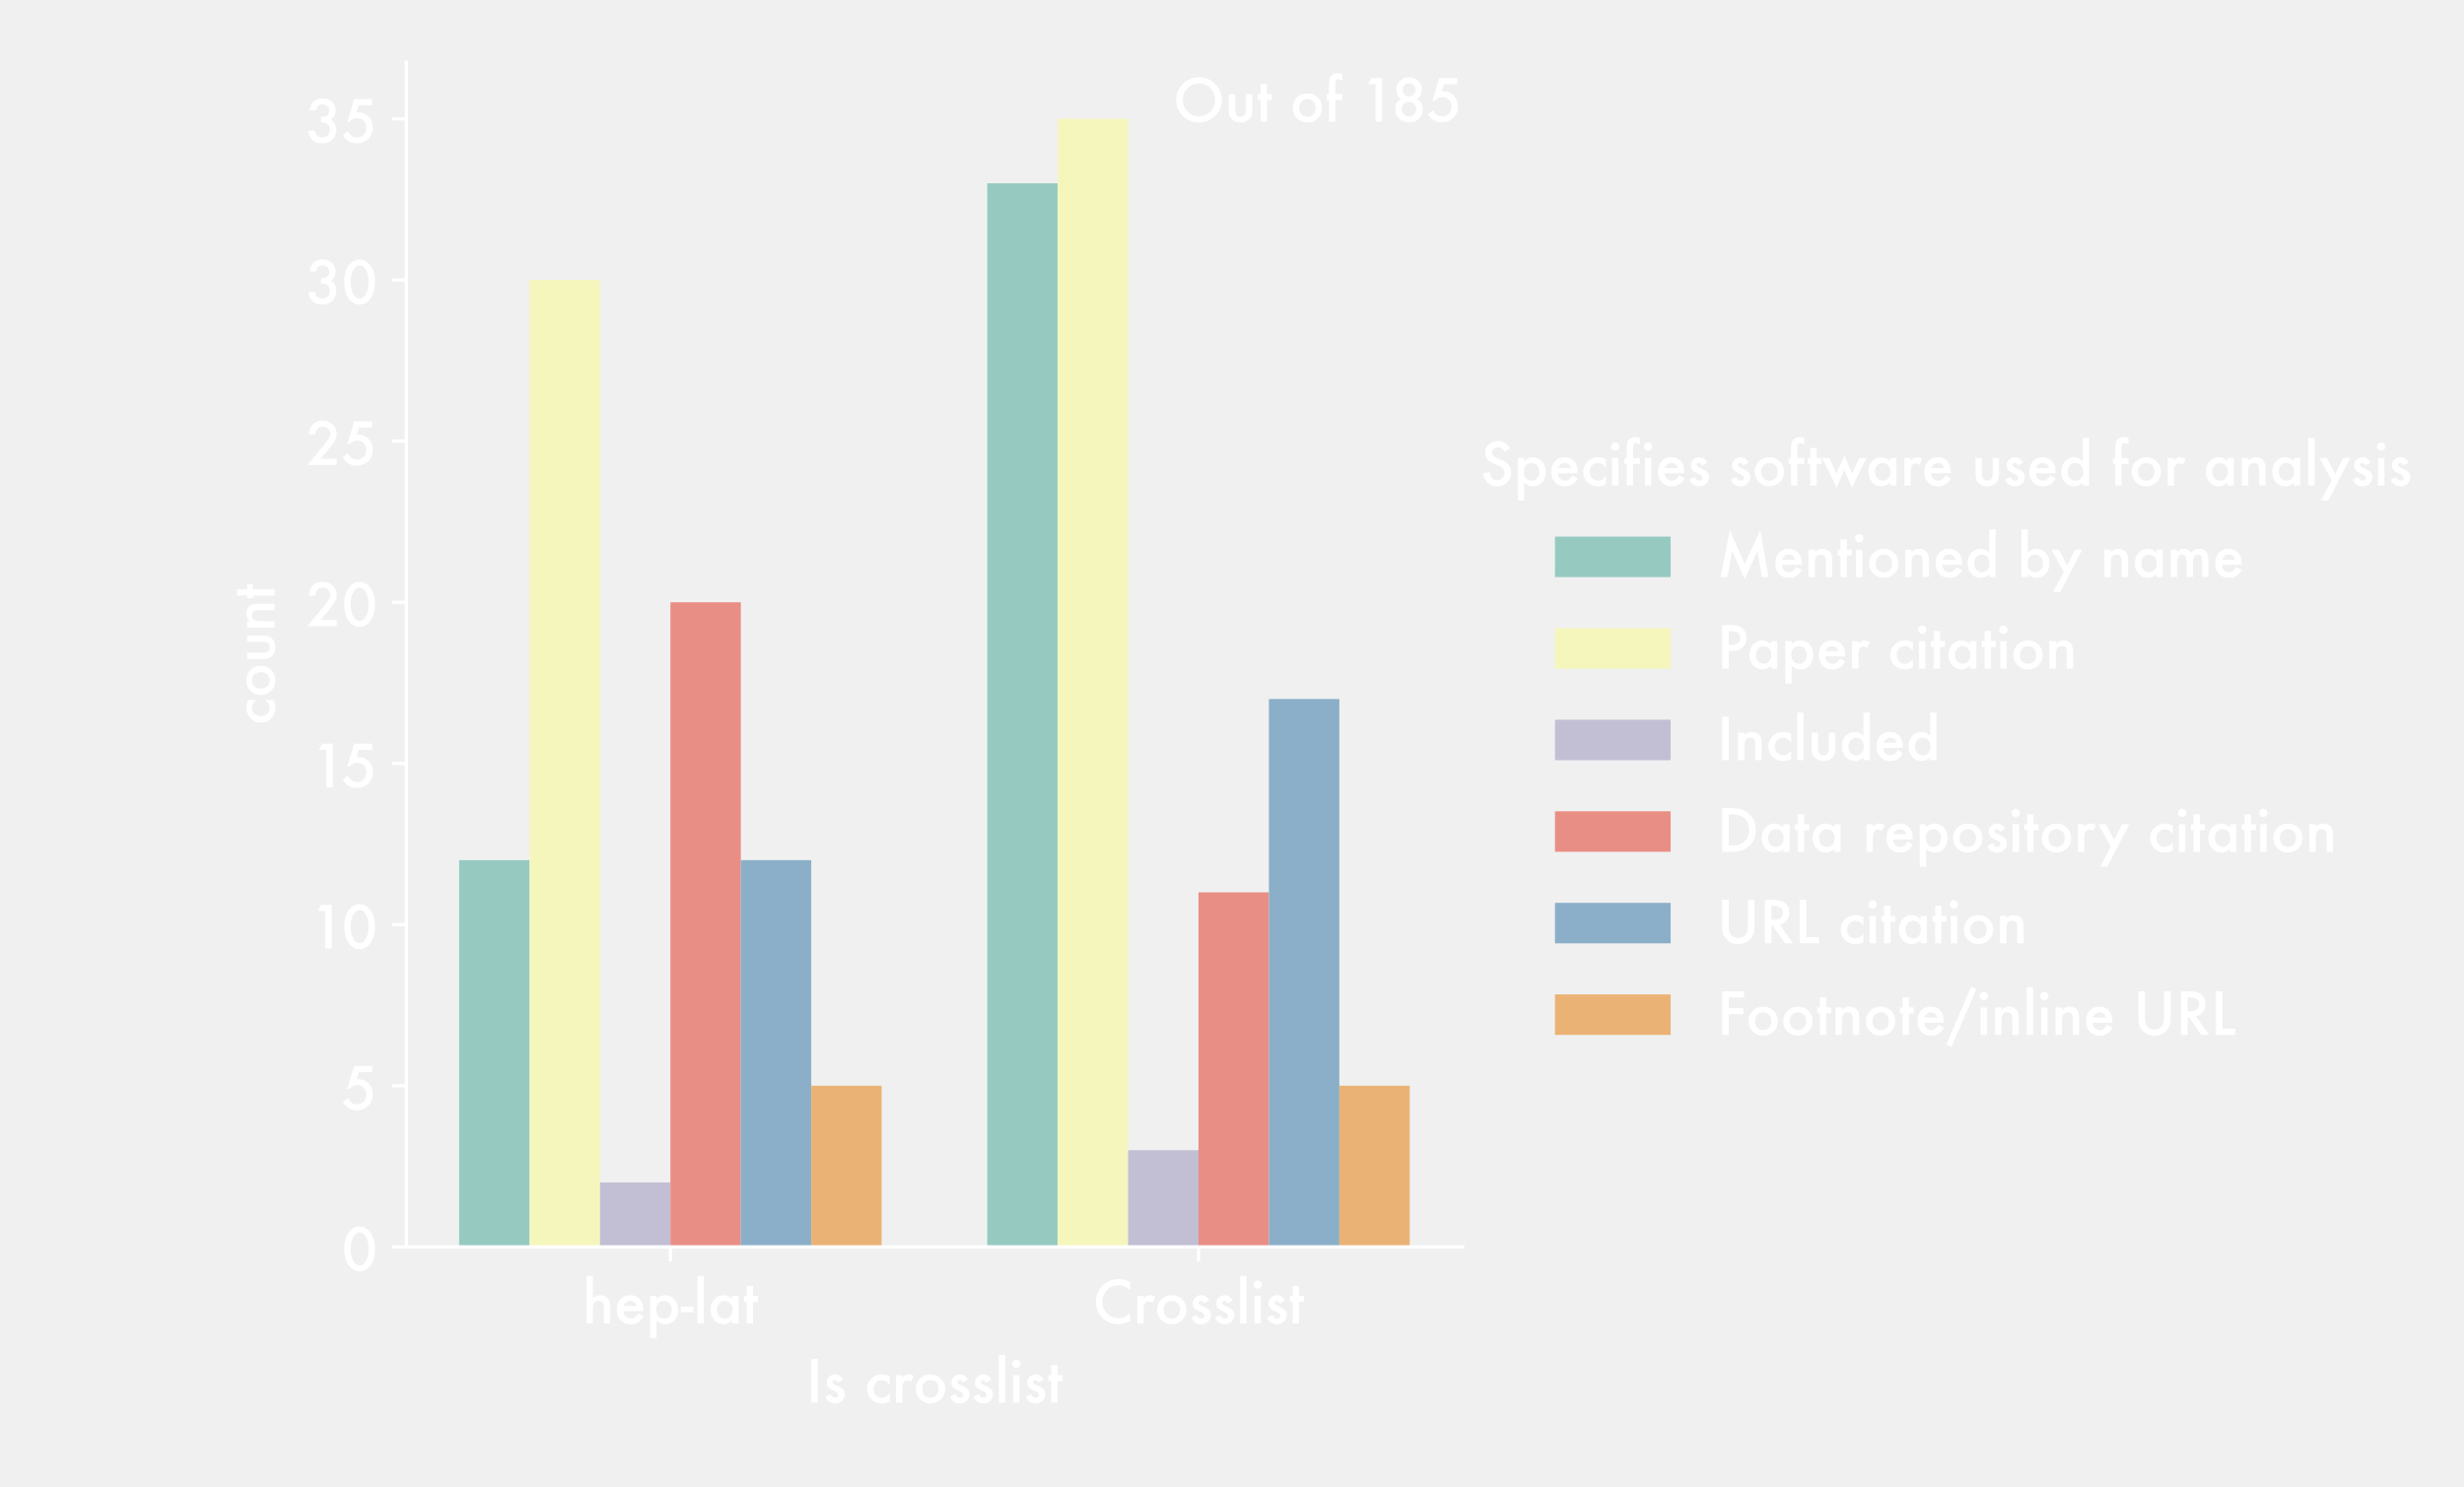
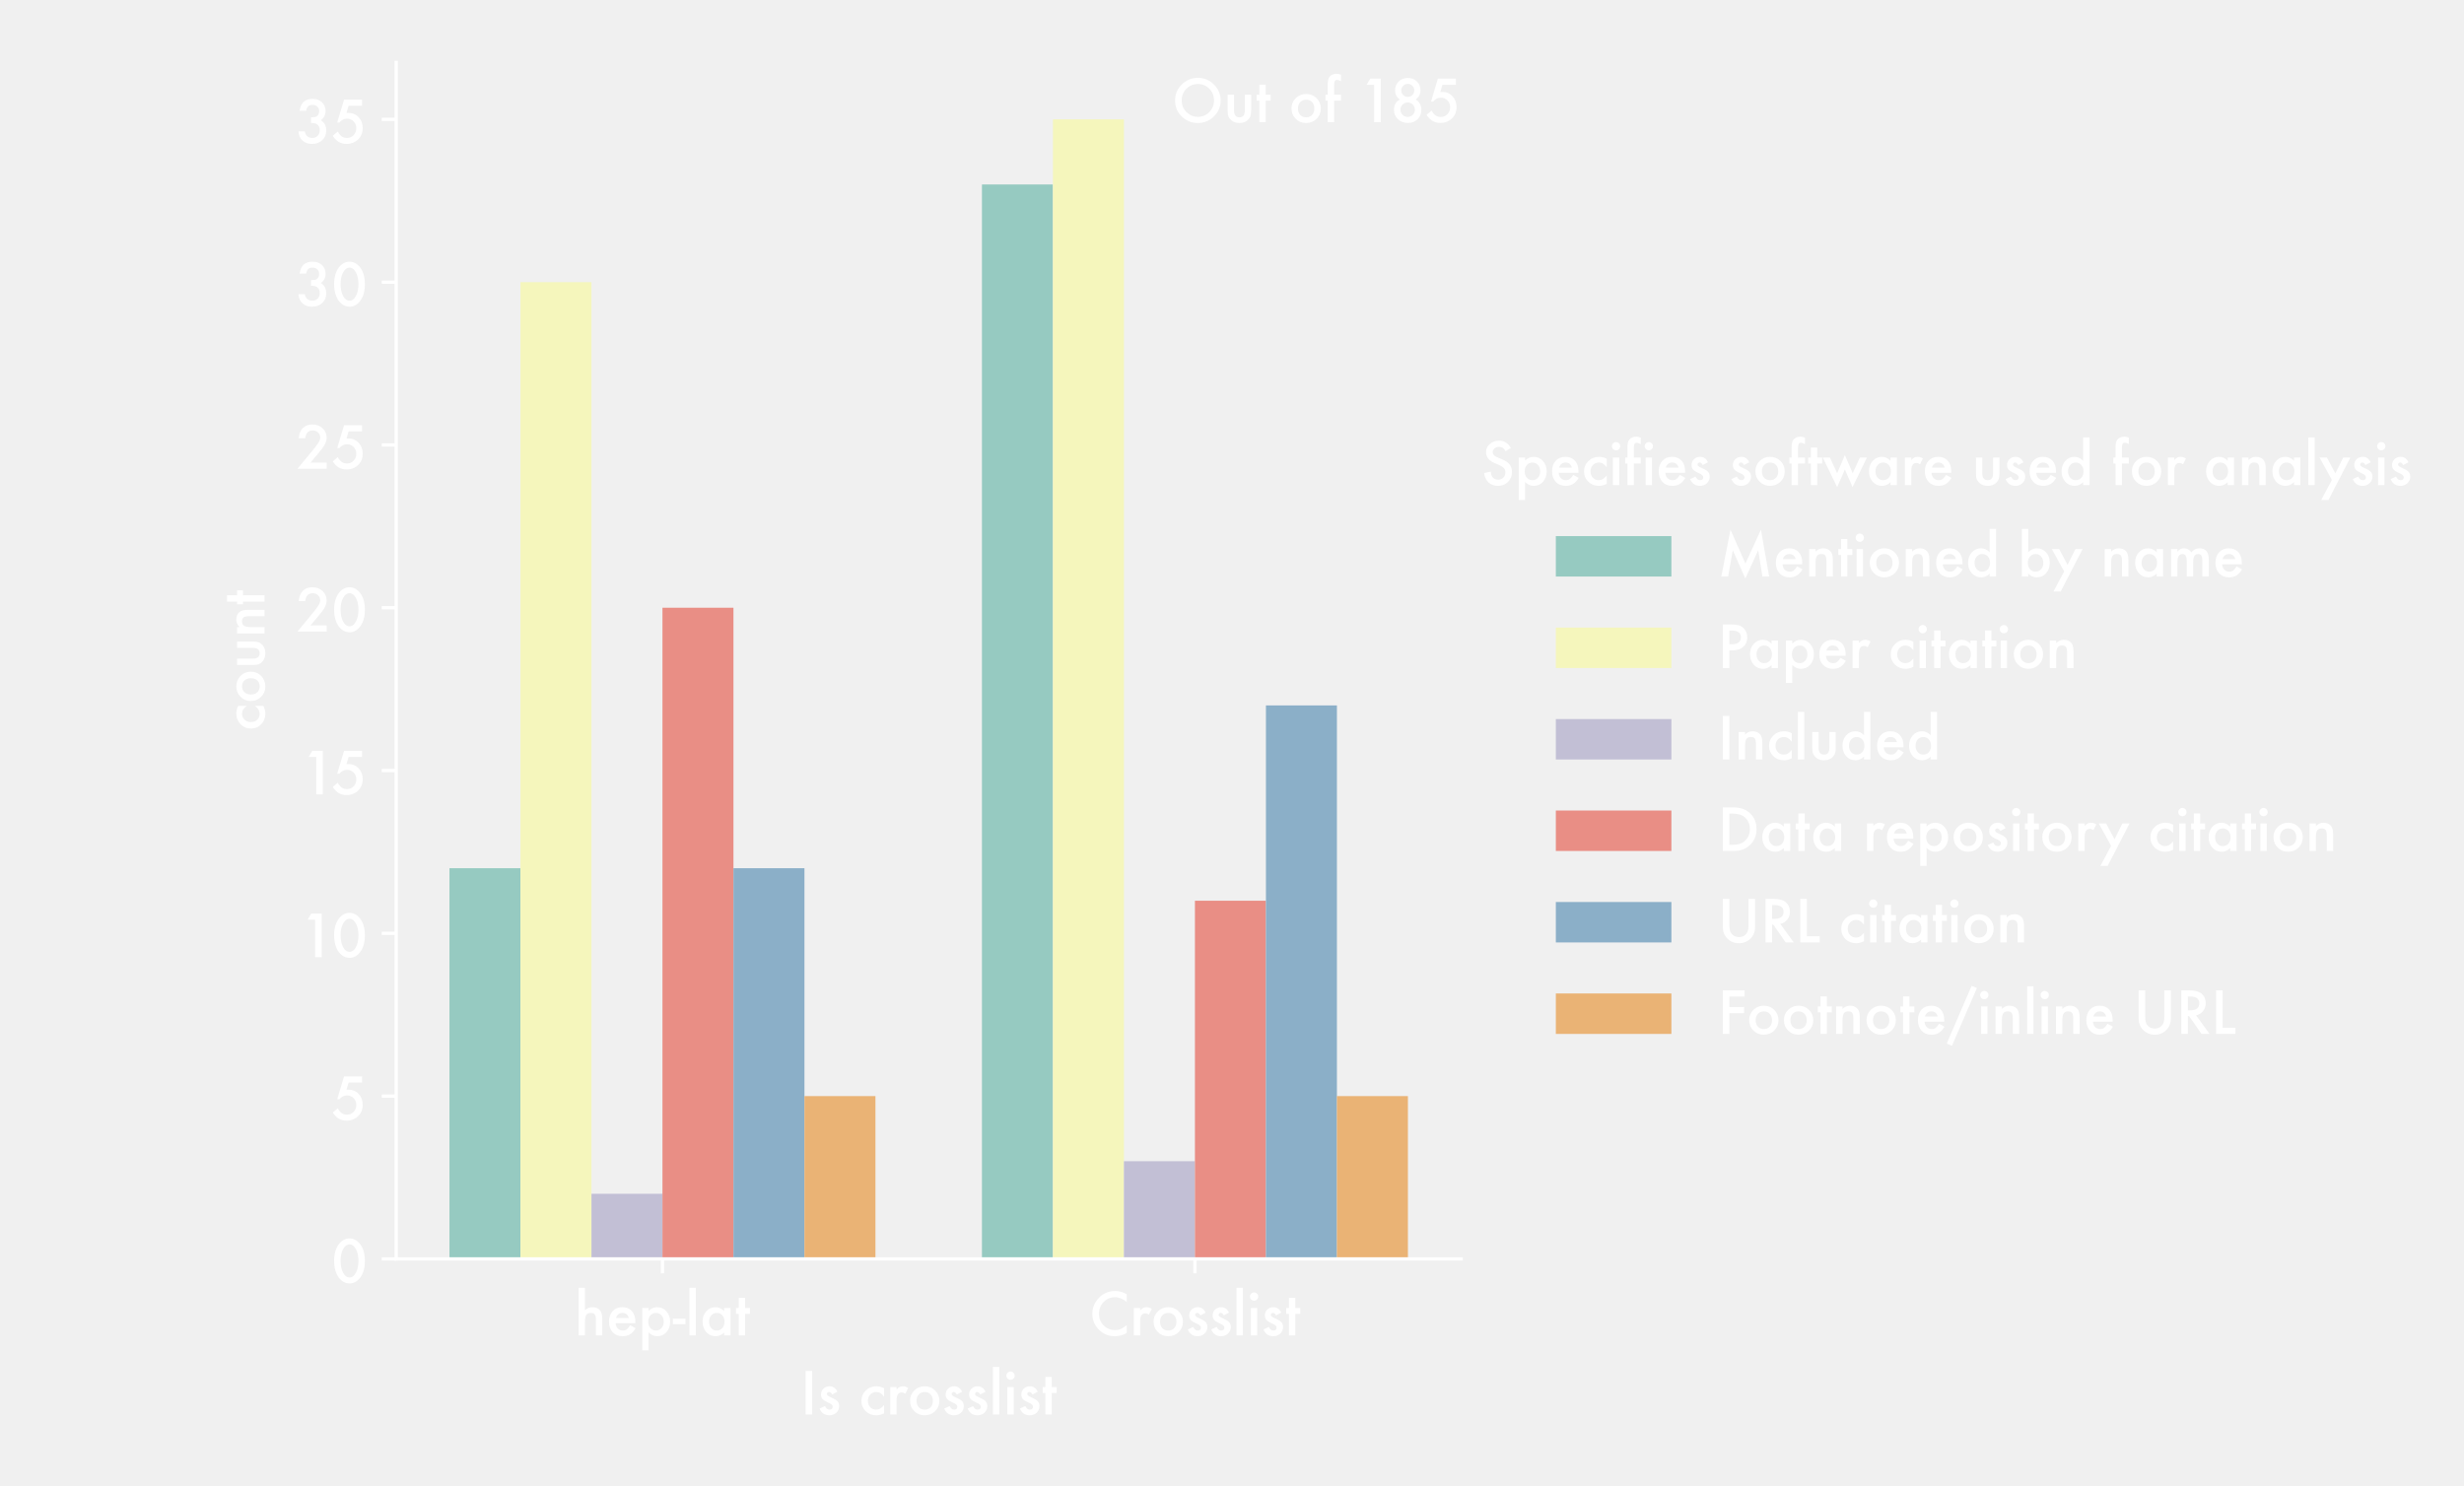
- <svg xmlns="http://www.w3.org/2000/svg" xmlns:xlink="http://www.w3.org/1999/xlink" width="596.45pt" height="360pt" viewBox="0 0 596.45 360" version="1.1">
+ <svg xmlns="http://www.w3.org/2000/svg" xmlns:xlink="http://www.w3.org/1999/xlink" width="597.01pt" height="360pt" viewBox="0 0 597.01 360" version="1.1">
  <defs>
    <style type="text/css">*{stroke-linejoin: round; stroke-linecap: butt}</style>
  </defs>
  <g id="figure_1">
    <g id="patch_1">
-       <path d="M 0 360  L 596.45 360  L 596.45 0  L 0 0  L 0 360  z " style="fill: none" />
+       <path d="M 0 360  L 597.01 360  L 597.01 0  L 0 0  L 0 360  z " style="fill: none" />
    </g>
    <g id="axes_1">
      <g id="patch_2">
-         <path d="M 98.365 301.88  L 354.036 301.88  L 354.036 15.12  L 98.365 15.12  L 98.365 301.88  z " style="fill: none" />
+         <path d="M 96.003 305.08  L 354.03 305.08  L 354.03 15.12  L 96.003 15.12  L 96.003 305.08  z " style="fill: none" />
      </g>
      <g id="patch_3">
-         <path d="M 111.148 301.88  L 128.193 301.88  L 128.193 208.244  L 111.148 208.244  z " clip-path="url(#p629779c0f2)" style="fill: #96cac1" />
+         <path d="M 108.904 305.08  L 126.106 305.08  L 126.106 210.399  L 108.904 210.399  z " clip-path="url(#pb3d5bdd8ba)" style="fill: #96cac1" />
      </g>
      <g id="patch_4">
-         <path d="M 238.984 301.88  L 256.028 301.88  L 256.028 44.381  L 238.984 44.381  z " clip-path="url(#p629779c0f2)" style="fill: #96cac1" />
+         <path d="M 237.918 305.08  L 255.119 305.08  L 255.119 44.708  L 237.918 44.708  z " clip-path="url(#pb3d5bdd8ba)" style="fill: #96cac1" />
      </g>
      <g id="patch_5">
-         <path d="M 128.193 301.88  L 145.238 301.88  L 145.238 67.79  L 128.193 67.79  z " clip-path="url(#p629779c0f2)" style="fill: #f5f6bc" />
+         <path d="M 126.106 305.08  L 143.308 305.08  L 143.308 68.378  L 126.106 68.378  z " clip-path="url(#pb3d5bdd8ba)" style="fill: #f5f6bc" />
      </g>
      <g id="patch_6">
-         <path d="M 256.028 301.88  L 273.073 301.88  L 273.073 28.775  L 256.028 28.775  z " clip-path="url(#p629779c0f2)" style="fill: #f5f6bc" />
+         <path d="M 255.119 305.08  L 272.321 305.08  L 272.321 28.928  L 255.119 28.928  z " clip-path="url(#pb3d5bdd8ba)" style="fill: #f5f6bc" />
      </g>
      <g id="patch_7">
-         <path d="M 145.238 301.88  L 162.282 301.88  L 162.282 286.274  L 145.238 286.274  z " clip-path="url(#p629779c0f2)" style="fill: #c2bfd5" />
+         <path d="M 143.308 305.08  L 160.509 305.08  L 160.509 289.3  L 143.308 289.3  z " clip-path="url(#pb3d5bdd8ba)" style="fill: #c2bfd5" />
      </g>
      <g id="patch_8">
-         <path d="M 273.073 301.88  L 290.118 301.88  L 290.118 278.471  L 273.073 278.471  z " clip-path="url(#p629779c0f2)" style="fill: #c2bfd5" />
+         <path d="M 272.321 305.08  L 289.523 305.08  L 289.523 281.41  L 272.321 281.41  z " clip-path="url(#pb3d5bdd8ba)" style="fill: #c2bfd5" />
      </g>
      <g id="patch_9">
-         <path d="M 162.282 301.88  L 179.327 301.88  L 179.327 145.82  L 162.282 145.82  z " clip-path="url(#p629779c0f2)" style="fill: #e98e85" />
+         <path d="M 160.509 305.08  L 177.711 305.08  L 177.711 147.279  L 160.509 147.279  z " clip-path="url(#pb3d5bdd8ba)" style="fill: #e98e85" />
      </g>
      <g id="patch_10">
-         <path d="M 290.118 301.88  L 307.162 301.88  L 307.162 216.047  L 290.118 216.047  z " clip-path="url(#p629779c0f2)" style="fill: #e98e85" />
+         <path d="M 289.523 305.08  L 306.725 305.08  L 306.725 218.289  L 289.523 218.289  z " clip-path="url(#pb3d5bdd8ba)" style="fill: #e98e85" />
      </g>
      <g id="patch_11">
-         <path d="M 179.327 301.88  L 196.372 301.88  L 196.372 208.244  L 179.327 208.244  z " clip-path="url(#p629779c0f2)" style="fill: #8bafc8" />
+         <path d="M 177.711 305.08  L 194.913 305.08  L 194.913 210.399  L 177.711 210.399  z " clip-path="url(#pb3d5bdd8ba)" style="fill: #8bafc8" />
      </g>
      <g id="patch_12">
-         <path d="M 307.162 301.88  L 324.207 301.88  L 324.207 169.229  L 307.162 169.229  z " clip-path="url(#p629779c0f2)" style="fill: #8bafc8" />
+         <path d="M 306.725 305.08  L 323.927 305.08  L 323.927 170.949  L 306.725 170.949  z " clip-path="url(#pb3d5bdd8ba)" style="fill: #8bafc8" />
      </g>
      <g id="patch_13">
-         <path d="M 196.372 301.88  L 213.416 301.88  L 213.416 262.865  L 196.372 262.865  z " clip-path="url(#p629779c0f2)" style="fill: #eab375" />
+         <path d="M 194.913 305.08  L 212.115 305.08  L 212.115 265.63  L 194.913 265.63  z " clip-path="url(#pb3d5bdd8ba)" style="fill: #eab375" />
      </g>
      <g id="patch_14">
-         <path d="M 324.207 301.88  L 341.252 301.88  L 341.252 262.865  L 324.207 262.865  z " clip-path="url(#p629779c0f2)" style="fill: #eab375" />
+         <path d="M 323.927 305.08  L 341.129 305.08  L 341.129 265.63  L 323.927 265.63  z " clip-path="url(#pb3d5bdd8ba)" style="fill: #eab375" />
      </g>
      <g id="matplotlib.axis_1">
        <g id="xtick_1">
          <g id="line2d_1">
            <defs>
-               <path id="mc32974310b" d="M 0 0  L 0 3.5  " style="stroke: #ffffff; stroke-width: 0.8" />
+               <path id="m081bbfbcac" d="M 0 0  L 0 3.5  " style="stroke: #ffffff; stroke-width: 0.8" />
            </defs>
            <g>
-               <use xlink:href="#mc32974310b" x="162.282" y="301.88" style="fill: #ffffff; stroke: #ffffff; stroke-width: 0.8" />
+               <use xlink:href="#m081bbfbcac" x="160.509" y="305.08" style="fill: #ffffff; stroke: #ffffff; stroke-width: 0.8" />
            </g>
          </g>
          <g id="text_1">
-             <g style="fill: #ffffff" transform="translate(140.9935 320.4256)scale(0.14 -0.14)">
+             <g style="fill: #ffffff" transform="translate(139.2206 323.6256)scale(0.14 -0.14)">
              <defs>
                <path id="Futura-Medium-68" d="M 444 5278  L 1147 5278  L 1147 2791  Q 1522 3128 1975 3128  Q 2491 3128 2800 2794  Q 3063 2503 3063 1866  L 3063 0  L 2359 0  L 2359 1800  Q 2359 2166 2229 2330  Q 2100 2494 1813 2494  Q 1444 2494 1294 2266  Q 1147 2034 1147 1472  L 1147 0  L 444 0  L 444 5278  z " transform="scale(0.015625)" />
                <path id="Futura-Medium-65" d="M 3216 1356  L 1034 1356  Q 1063 981 1278 759  Q 1494 541 1831 541  Q 2094 541 2266 666  Q 2434 791 2650 1128  L 3244 797  Q 3106 563 2953 395  Q 2800 228 2625 120  Q 2450 13 2247 -37  Q 2044 -88 1806 -88  Q 1125 -88 713 350  Q 300 791 300 1519  Q 300 2241 700 2688  Q 1103 3128 1769 3128  Q 2441 3128 2831 2700  Q 3219 2275 3219 1522  L 3216 1356  z M 2494 1931  Q 2347 2494 1784 2494  Q 1656 2494 1543 2455  Q 1431 2416 1339 2342  Q 1247 2269 1181 2166  Q 1116 2063 1081 1931  L 2494 1931  z " transform="scale(0.015625)" />
                <path id="Futura-Medium-70" d="M 1147 -1656  L 444 -1656  L 444 3044  L 1147 3044  L 1147 2713  Q 1563 3128 2091 3128  Q 2719 3128 3125 2666  Q 3538 2206 3538 1506  Q 3538 822 3128 366  Q 2722 -88 2103 -88  Q 1569 -88 1147 341  L 1147 -1656  z M 2819 1503  Q 2819 1941 2581 2216  Q 2341 2494 1975 2494  Q 1588 2494 1347 2225  Q 1106 1956 1106 1519  Q 1106 1091 1347 813  Q 1584 541 1972 541  Q 2338 541 2575 816  Q 2819 1091 2819 1503  z " transform="scale(0.015625)" />
                <path id="Futura-Medium-2d" d="M 0 1853  L 1394 1853  L 1394 1241  L 0 1241  L 0 1853  z " transform="scale(0.015625)" />
                <path id="Futura-Medium-6c" d="M 1147 5278  L 1147 0  L 444 0  L 444 5278  L 1147 5278  z " transform="scale(0.015625)" />
                <path id="Futura-Medium-61" d="M 2688 3044  L 3394 3044  L 3394 0  L 2688 0  L 2688 319  Q 2253 -88 1753 -88  Q 1122 -88 709 369  Q 300 834 300 1531  Q 300 2216 709 2672  Q 1119 3128 1734 3128  Q 2266 3128 2688 2691  L 2688 3044  z M 1019 1531  Q 1019 1094 1253 819  Q 1494 541 1859 541  Q 2250 541 2491 809  Q 2731 1088 2731 1516  Q 2731 1944 2491 2222  Q 2250 2494 1866 2494  Q 1503 2494 1259 2219  Q 1019 1941 1019 1531  z " transform="scale(0.015625)" />
                <path id="Futura-Medium-74" d="M 1169 2388  L 1169 0  L 466 0  L 466 2388  L 166 2388  L 166 3044  L 466 3044  L 466 4159  L 1169 4159  L 1169 3044  L 1716 3044  L 1716 2388  L 1169 2388  z " transform="scale(0.015625)" />
              </defs>
              <use xlink:href="#Futura-Medium-68" />
              <use xlink:href="#Futura-Medium-65" x="54.834" />
              <use xlink:href="#Futura-Medium-70" x="110.156" />
              <use xlink:href="#Futura-Medium-2d" x="170.117" />
              <use xlink:href="#Futura-Medium-6c" x="191.895" />
              <use xlink:href="#Futura-Medium-61" x="216.797" />
              <use xlink:href="#Futura-Medium-74" x="276.758" />
            </g>
          </g>
        </g>
        <g id="xtick_2">
          <g id="line2d_2">
            <g>
-               <use xlink:href="#mc32974310b" x="290.118" y="301.88" style="fill: #ffffff; stroke: #ffffff; stroke-width: 0.8" />
+               <use xlink:href="#m081bbfbcac" x="289.523" y="305.08" style="fill: #ffffff; stroke: #ffffff; stroke-width: 0.8" />
            </g>
          </g>
          <g id="text_2">
-             <g style="fill: #ffffff" transform="translate(264.5262 320.4256)scale(0.14 -0.14)">
+             <g style="fill: #ffffff" transform="translate(263.9315 323.6256)scale(0.14 -0.14)">
              <defs>
                <path id="Futura-Medium-43" d="M 4144 4566  L 4144 3703  Q 3513 4231 2838 4231  Q 2094 4231 1584 3697  Q 1072 3166 1072 2397  Q 1072 1638 1584 1116  Q 2097 594 2841 594  Q 3225 594 3494 719  Q 3644 781 3805 887  Q 3966 994 4144 1144  L 4144 266  Q 3519 -88 2831 -88  Q 1797 -88 1066 634  Q 338 1363 338 2391  Q 338 3313 947 4034  Q 1697 4919 2888 4919  Q 3538 4919 4144 4566  z " transform="scale(0.015625)" />
                <path id="Futura-Medium-72" d="M 444 3044  L 1147 3044  L 1147 2772  Q 1341 2975 1491 3050  Q 1644 3128 1853 3128  Q 2131 3128 2434 2947  L 2113 2303  Q 1913 2447 1722 2447  Q 1147 2447 1147 1578  L 1147 0  L 444 0  L 444 3044  z " transform="scale(0.015625)" />
                <path id="Futura-Medium-6f" d="M 300 1544  Q 300 2203 772 2665  Q 1244 3128 1922 3128  Q 2603 3128 3078 2663  Q 3547 2197 3547 1519  Q 3547 834 3075 372  Q 2600 -88 1909 -88  Q 1225 -88 763 381  Q 300 844 300 1544  z M 1019 1531  Q 1019 1075 1263 809  Q 1513 541 1922 541  Q 2334 541 2581 806  Q 2828 1072 2828 1516  Q 2828 1959 2581 2225  Q 2331 2494 1922 2494  Q 1519 2494 1269 2225  Q 1019 1956 1019 1531  z " transform="scale(0.015625)" />
                <path id="Futura-Medium-73" d="M 2213 2525  L 1631 2216  Q 1494 2497 1291 2497  Q 1194 2497 1125 2433  Q 1056 2369 1056 2269  Q 1056 2094 1463 1922  Q 2022 1681 2215 1478  Q 2409 1275 2409 931  Q 2409 491 2084 194  Q 1769 -88 1322 -88  Q 556 -88 238 659  L 838 938  Q 963 719 1028 659  Q 1156 541 1334 541  Q 1691 541 1691 866  Q 1691 1053 1416 1216  Q 1309 1269 1203 1319  Q 1097 1369 988 1422  Q 681 1572 556 1722  Q 397 1913 397 2213  Q 397 2609 669 2869  Q 947 3128 1344 3128  Q 1928 3128 2213 2525  z " transform="scale(0.015625)" />
                <path id="Futura-Medium-69" d="M 1147 3044  L 1147 0  L 444 0  L 444 3044  L 1147 3044  z M 338 4309  Q 338 4494 472 4628  Q 606 4763 794 4763  Q 984 4763 1119 4628  Q 1253 4497 1253 4306  Q 1253 4116 1119 3981  Q 988 3847 797 3847  Q 606 3847 472 3981  Q 338 4116 338 4309  z " transform="scale(0.015625)" />
              </defs>
              <use xlink:href="#Futura-Medium-43" />
              <use xlink:href="#Futura-Medium-72" x="70.068" />
              <use xlink:href="#Futura-Medium-6f" x="106.596" />
              <use xlink:href="#Futura-Medium-73" x="166.703" />
              <use xlink:href="#Futura-Medium-73" x="207.279" />
              <use xlink:href="#Futura-Medium-6c" x="247.855" />
              <use xlink:href="#Futura-Medium-69" x="272.758" />
              <use xlink:href="#Futura-Medium-73" x="297.66" />
              <use xlink:href="#Futura-Medium-74" x="338.236" />
            </g>
          </g>
        </g>
        <g id="text_3">
-           <g style="fill: #ffffff" transform="translate(195.1113 339.5938)scale(0.14 -0.14)">
+           <g style="fill: #ffffff" transform="translate(193.9275 342.7937)scale(0.14 -0.14)">
            <defs>
              <path id="Futura-Medium-49" d="M 1306 4825  L 1306 0  L 578 0  L 578 4825  L 1306 4825  z " transform="scale(0.015625)" />
              <path id="Futura-Medium-20" transform="scale(0.015625)" />
              <path id="Futura-Medium-63" d="M 2813 2913  L 2813 1978  Q 2572 2272 2381 2381  Q 2194 2494 1941 2494  Q 1544 2494 1281 2216  Q 1019 1938 1019 1519  Q 1019 1091 1272 816  Q 1528 541 1925 541  Q 2178 541 2372 650  Q 2559 756 2813 1063  L 2813 134  Q 2384 -88 1956 -88  Q 1250 -88 775 369  Q 300 828 300 1509  Q 300 2191 781 2659  Q 1263 3128 1963 3128  Q 2413 3128 2813 2913  z " transform="scale(0.015625)" />
            </defs>
            <use xlink:href="#Futura-Medium-49" />
            <use xlink:href="#Futura-Medium-73" x="29.492" />
            <use xlink:href="#Futura-Medium-20" x="70.068" />
            <use xlink:href="#Futura-Medium-63" x="100.928" />
            <use xlink:href="#Futura-Medium-72" x="148.584" />
            <use xlink:href="#Futura-Medium-6f" x="185.111" />
            <use xlink:href="#Futura-Medium-73" x="245.219" />
            <use xlink:href="#Futura-Medium-73" x="285.795" />
            <use xlink:href="#Futura-Medium-6c" x="326.371" />
            <use xlink:href="#Futura-Medium-69" x="351.273" />
            <use xlink:href="#Futura-Medium-73" x="376.176" />
            <use xlink:href="#Futura-Medium-74" x="416.752" />
          </g>
        </g>
      </g>
      <g id="matplotlib.axis_2">
        <g id="ytick_1">
          <g id="line2d_3">
            <defs>
-               <path id="m40200732f2" d="M 0 0  L -3.5 0  " style="stroke: #ffffff; stroke-width: 0.8" />
+               <path id="m49e957ff27" d="M 0 0  L -3.5 0  " style="stroke: #ffffff; stroke-width: 0.8" />
            </defs>
            <g>
-               <use xlink:href="#m40200732f2" x="98.365" y="301.88" style="fill: #ffffff; stroke: #ffffff; stroke-width: 0.8" />
+               <use xlink:href="#m49e957ff27" x="96.003" y="305.08" style="fill: #ffffff; stroke: #ffffff; stroke-width: 0.8" />
            </g>
          </g>
          <g id="text_4">
-             <g style="fill: #ffffff" transform="translate(82.72392 307.6528)scale(0.14 -0.14)">
+             <g style="fill: #ffffff" transform="translate(80.3619 310.8528)scale(0.14 -0.14)">
              <defs>
                <path id="Futura-Medium-30" d="M 272 2444  Q 272 3597 809 4284  Q 1291 4906 1975 4906  Q 2659 4906 3141 4284  Q 3678 3597 3678 2413  Q 3678 1231 3141 544  Q 2659 -78 1978 -78  Q 1297 -78 809 544  Q 272 1231 272 2444  z M 988 2441  Q 988 1638 1266 1106  Q 1544 584 1975 584  Q 2403 584 2684 1106  Q 2966 1625 2966 2416  Q 2966 3206 2684 3728  Q 2403 4247 1975 4247  Q 1550 4247 1269 3728  Q 988 3213 988 2441  z " transform="scale(0.015625)" />
              </defs>
              <use xlink:href="#Futura-Medium-30" />
            </g>
          </g>
        </g>
        <g id="ytick_2">
          <g id="line2d_4">
            <g>
-               <use xlink:href="#m40200732f2" x="98.365" y="262.865" style="fill: #ffffff; stroke: #ffffff; stroke-width: 0.8" />
+               <use xlink:href="#m49e957ff27" x="96.003" y="265.63" style="fill: #ffffff; stroke: #ffffff; stroke-width: 0.8" />
            </g>
          </g>
          <g id="text_5">
-             <g style="fill: #ffffff" transform="translate(82.72392 268.6378)scale(0.14 -0.14)">
+             <g style="fill: #ffffff" transform="translate(80.3619 271.4025)scale(0.14 -0.14)">
              <defs>
                <path id="Futura-Medium-35" d="M 3366 4144  L 1878 4144  L 1641 3344  Q 1694 3350 1742 3353  Q 1791 3356 1831 3356  Q 2534 3356 2984 2881  Q 3438 2409 3438 1672  Q 3438 909 2925 415  Q 2413 -78 1634 -78  Q 675 -78 122 822  L 672 1288  Q 900 900 1131 741  Q 1363 584 1697 584  Q 2134 584 2431 891  Q 2728 1206 2728 1656  Q 2728 2119 2434 2413  Q 2141 2716 1700 2716  Q 1209 2716 853 2288  L 613 2288  L 1372 4825  L 3366 4825  L 3366 4144  z " transform="scale(0.015625)" />
              </defs>
              <use xlink:href="#Futura-Medium-35" />
            </g>
          </g>
        </g>
        <g id="ytick_3">
          <g id="line2d_5">
            <g>
-               <use xlink:href="#m40200732f2" x="98.365" y="223.85" style="fill: #ffffff; stroke: #ffffff; stroke-width: 0.8" />
+               <use xlink:href="#m49e957ff27" x="96.003" y="226.179" style="fill: #ffffff; stroke: #ffffff; stroke-width: 0.8" />
            </g>
          </g>
          <g id="text_6">
-             <g style="fill: #ffffff" transform="translate(74.9233 229.6229)scale(0.14 -0.14)">
+             <g style="fill: #ffffff" transform="translate(72.56127 231.9521)scale(0.14 -0.14)">
              <defs>
                <path id="Futura-Medium-31" d="M 1734 4144  L 900 4144  L 1300 4825  L 2463 4825  L 2463 0  L 1734 0  L 1734 4144  z " transform="scale(0.015625)" />
              </defs>
              <use xlink:href="#Futura-Medium-31" />
              <use xlink:href="#Futura-Medium-30" x="55.719" />
            </g>
          </g>
        </g>
        <g id="ytick_4">
          <g id="line2d_6">
            <g>
-               <use xlink:href="#m40200732f2" x="98.365" y="184.835" style="fill: #ffffff; stroke: #ffffff; stroke-width: 0.8" />
+               <use xlink:href="#m49e957ff27" x="96.003" y="186.729" style="fill: #ffffff; stroke: #ffffff; stroke-width: 0.8" />
            </g>
          </g>
          <g id="text_7">
-             <g style="fill: #ffffff" transform="translate(75.1858 190.6079)scale(0.14 -0.14)">
+             <g style="fill: #ffffff" transform="translate(72.82377 192.5018)scale(0.14 -0.14)">
              <use xlink:href="#Futura-Medium-31" />
              <use xlink:href="#Futura-Medium-35" x="53.844" />
            </g>
          </g>
        </g>
        <g id="ytick_5">
          <g id="line2d_7">
            <g>
-               <use xlink:href="#m40200732f2" x="98.365" y="145.82" style="fill: #ffffff; stroke: #ffffff; stroke-width: 0.8" />
+               <use xlink:href="#m49e957ff27" x="96.003" y="147.279" style="fill: #ffffff; stroke: #ffffff; stroke-width: 0.8" />
            </g>
          </g>
          <g id="text_8">
-             <g style="fill: #ffffff" transform="translate(74.0833 151.5929)scale(0.14 -0.14)">
+             <g style="fill: #ffffff" transform="translate(71.72128 153.0515)scale(0.14 -0.14)">
              <defs>
                <path id="Futura-Medium-32" d="M 1603 684  L 3400 684  L 3400 0  L 159 0  L 1834 2028  Q 2081 2331 2248 2553  Q 2416 2775 2503 2925  Q 2681 3219 2681 3453  Q 2681 3791 2443 4019  Q 2206 4247 1856 4247  Q 1125 4247 1019 3381  L 294 3381  Q 469 4906 1834 4906  Q 2494 4906 2941 4488  Q 3391 4069 3391 3450  Q 3391 3056 3181 2678  Q 3075 2481 2870 2211  Q 2666 1941 2353 1572  L 1603 684  z " transform="scale(0.015625)" />
              </defs>
              <use xlink:href="#Futura-Medium-32" />
              <use xlink:href="#Futura-Medium-30" x="61.719" />
            </g>
          </g>
        </g>
        <g id="ytick_6">
          <g id="line2d_8">
            <g>
-               <use xlink:href="#m40200732f2" x="98.365" y="106.805" style="fill: #ffffff; stroke: #ffffff; stroke-width: 0.8" />
+               <use xlink:href="#m49e957ff27" x="96.003" y="107.828" style="fill: #ffffff; stroke: #ffffff; stroke-width: 0.8" />
            </g>
          </g>
          <g id="text_9">
-             <g style="fill: #ffffff" transform="translate(74.0833 112.578)scale(0.14 -0.14)">
+             <g style="fill: #ffffff" transform="translate(71.72128 113.6011)scale(0.14 -0.14)">
              <use xlink:href="#Futura-Medium-32" />
              <use xlink:href="#Futura-Medium-35" x="61.719" />
            </g>
          </g>
        </g>
        <g id="ytick_7">
          <g id="line2d_9">
            <g>
-               <use xlink:href="#m40200732f2" x="98.365" y="67.79" style="fill: #ffffff; stroke: #ffffff; stroke-width: 0.8" />
+               <use xlink:href="#m49e957ff27" x="96.003" y="68.378" style="fill: #ffffff; stroke: #ffffff; stroke-width: 0.8" />
            </g>
          </g>
          <g id="text_10">
-             <g style="fill: #ffffff" transform="translate(74.0833 73.56302)scale(0.14 -0.14)">
+             <g style="fill: #ffffff" transform="translate(71.72128 74.15077)scale(0.14 -0.14)">
              <defs>
                <path id="Futura-Medium-33" d="M 1656 2241  L 1656 2863  Q 2119 2863 2278 2966  Q 2563 3147 2563 3547  Q 2563 3856 2356 4050  Q 2153 4247 1828 4247  Q 1525 4247 1359 4100  Q 1200 3950 1122 3594  L 397 3594  Q 509 4275 859 4592  Q 1209 4909 1838 4909  Q 2472 4909 2872 4534  Q 3272 4163 3272 3575  Q 3272 2913 2747 2544  Q 3347 2191 3347 1397  Q 3347 747 2909 334  Q 2472 -78 1788 -78  Q 916 -78 494 563  Q 319 831 272 1306  L 975 1306  Q 1031 956 1248 770  Q 1466 584 1816 584  Q 2169 584 2400 819  Q 2631 1059 2631 1428  Q 2631 1916 2284 2122  Q 2081 2241 1656 2241  z " transform="scale(0.015625)" />
              </defs>
              <use xlink:href="#Futura-Medium-33" />
              <use xlink:href="#Futura-Medium-30" x="61.719" />
            </g>
          </g>
        </g>
        <g id="ytick_8">
          <g id="line2d_10">
            <g>
-               <use xlink:href="#m40200732f2" x="98.365" y="28.775" style="fill: #ffffff; stroke: #ffffff; stroke-width: 0.8" />
+               <use xlink:href="#m49e957ff27" x="96.003" y="28.928" style="fill: #ffffff; stroke: #ffffff; stroke-width: 0.8" />
            </g>
          </g>
          <g id="text_11">
-             <g style="fill: #ffffff" transform="translate(74.0833 34.54805)scale(0.14 -0.14)">
+             <g style="fill: #ffffff" transform="translate(71.72128 34.70043)scale(0.14 -0.14)">
              <use xlink:href="#Futura-Medium-33" />
              <use xlink:href="#Futura-Medium-35" x="61.719" />
            </g>
          </g>
        </g>
        <g id="text_12">
-           <g style="fill: #ffffff" transform="translate(66.4608 175.6106)rotate(-90)scale(0.14 -0.14)">
+           <g style="fill: #ffffff" transform="translate(64.09878 177.2106)rotate(-90)scale(0.14 -0.14)">
            <defs>
              <path id="Futura-Medium-75" d="M 1147 3044  L 1147 1297  Q 1147 541 1744 541  Q 2341 541 2341 1297  L 2341 3044  L 3044 3044  L 3044 1281  Q 3044 916 2953 650  Q 2866 413 2650 222  Q 2294 -88 1744 -88  Q 1197 -88 841 222  Q 622 413 531 650  Q 444 863 444 1281  L 444 3044  L 1147 3044  z " transform="scale(0.015625)" />
              <path id="Futura-Medium-6e" d="M 444 3044  L 1150 3044  L 1150 2763  Q 1519 3128 1981 3128  Q 2513 3128 2809 2794  Q 3066 2509 3066 1866  L 3066 0  L 2359 0  L 2359 1700  Q 2359 2150 2234 2322  Q 2113 2497 1791 2497  Q 1441 2497 1294 2266  Q 1150 2038 1150 1469  L 1150 0  L 444 0  L 444 3044  z " transform="scale(0.015625)" />
            </defs>
            <use xlink:href="#Futura-Medium-63" />
            <use xlink:href="#Futura-Medium-6f" x="47.656" />
            <use xlink:href="#Futura-Medium-75" x="107.764" />
            <use xlink:href="#Futura-Medium-6e" x="162.256" />
            <use xlink:href="#Futura-Medium-74" x="217.09" />
          </g>
        </g>
      </g>
      <g id="patch_15">
-         <path d="M 98.365 301.88  L 98.365 15.12  " style="fill: none; stroke: #ffffff; stroke-width: 0.8; stroke-linejoin: miter; stroke-linecap: square" />
+         <path d="M 96.003 305.08  L 96.003 15.12  " style="fill: none; stroke: #ffffff; stroke-width: 0.8; stroke-linejoin: miter; stroke-linecap: square" />
      </g>
      <g id="patch_16">
-         <path d="M 98.365 301.88  L 354.036 301.88  " style="fill: none; stroke: #ffffff; stroke-width: 0.8; stroke-linejoin: miter; stroke-linecap: square" />
+         <path d="M 96.003 305.08  L 354.03 305.08  " style="fill: none; stroke: #ffffff; stroke-width: 0.8; stroke-linejoin: miter; stroke-linecap: square" />
      </g>
      <g id="text_13">
-         <g style="fill: #ffffff" transform="translate(283.983 29.458)scale(0.14 -0.14)">
+         <g style="fill: #ffffff" transform="translate(283.9774 29.618)scale(0.14 -0.14)">
          <defs>
            <path id="Futura-Medium-4f" d="M 338 2434  Q 338 3453 1084 4184  Q 1828 4916 2872 4916  Q 3903 4916 4641 4178  Q 5381 3441 5381 2406  Q 5381 1366 4638 641  Q 3891 -88 2834 -88  Q 1900 -88 1156 559  Q 338 1275 338 2434  z M 1072 2425  Q 1072 1625 1609 1109  Q 2144 594 2844 594  Q 3603 594 4125 1119  Q 4647 1650 4647 2413  Q 4647 3184 4131 3706  Q 3619 4231 2863 4231  Q 2109 4231 1591 3706  Q 1072 3188 1072 2425  z " transform="scale(0.015625)" />
            <path id="Futura-Medium-66" d="M 1172 2388  L 1172 0  L 466 0  L 466 2388  L 216 2388  L 216 3044  L 466 3044  L 466 4219  Q 466 4794 666 5031  Q 941 5363 1466 5363  Q 1653 5363 1938 5253  L 1938 4534  L 1866 4572  Q 1638 4688 1491 4688  Q 1303 4688 1238 4553  Q 1172 4422 1172 4047  L 1172 3044  L 1938 3044  L 1938 2388  L 1172 2388  z " transform="scale(0.015625)" />
            <path id="Futura-Medium-38" d="M 1113 2509  Q 581 2884 581 3531  Q 581 4119 984 4513  Q 1391 4906 1994 4906  Q 2594 4906 2994 4513  Q 3394 4122 3394 3528  Q 3394 2906 2866 2513  Q 3156 2356 3322 2056  Q 3491 1756 3491 1381  Q 3491 741 3072 331  Q 2653 -78 2000 -78  Q 1331 -78 897 334  Q 459 747 459 1372  Q 459 2184 1113 2509  z M 1266 3534  Q 1266 3225 1475 3016  Q 1688 2803 1988 2803  Q 2284 2803 2496 3015  Q 2709 3228 2709 3525  Q 2709 3822 2496 4034  Q 2284 4247 1988 4247  Q 1691 4247 1478 4034  Q 1266 3822 1266 3534  z M 1175 1397  Q 1175 1063 1406 822  Q 1641 584 1975 584  Q 2306 584 2541 819  Q 2775 1056 2775 1388  Q 2775 1722 2540 1956  Q 2306 2191 1975 2191  Q 1647 2191 1409 1956  Q 1175 1722 1175 1397  z " transform="scale(0.015625)" />
          </defs>
          <use xlink:href="#Futura-Medium-4f" />
          <use xlink:href="#Futura-Medium-75" x="89.355" />
          <use xlink:href="#Futura-Medium-74" x="143.848" />
          <use xlink:href="#Futura-Medium-20" x="171.191" />
          <use xlink:href="#Futura-Medium-6f" x="202.051" />
          <use xlink:href="#Futura-Medium-66" x="262.158" />
          <use xlink:href="#Futura-Medium-20" x="291.846" />
          <use xlink:href="#Futura-Medium-31" x="322.705" />
          <use xlink:href="#Futura-Medium-38" x="376.924" />
          <use xlink:href="#Futura-Medium-35" x="438.643" />
        </g>
      </g>
    </g>
    <g id="legend_1">
      <g id="text_14">
-         <g style="fill: #ffffff" transform="translate(358.2837 117.5502)scale(0.14 -0.14)">
+         <g style="fill: #ffffff" transform="translate(358.8438 117.5502)scale(0.14 -0.14)">
          <defs>
            <path id="Futura-Medium-53" d="M 3306 4106  L 2716 3756  Q 2550 4044 2400 4131  Q 2244 4231 1997 4231  Q 1694 4231 1494 4059  Q 1294 3891 1294 3634  Q 1294 3281 1819 3066  L 2300 2869  Q 2888 2631 3159 2289  Q 3431 1947 3431 1450  Q 3431 784 2988 350  Q 2541 -88 1878 -88  Q 1250 -88 841 284  Q 438 656 338 1331  L 1075 1494  Q 1125 1069 1250 906  Q 1475 594 1906 594  Q 2247 594 2472 822  Q 2697 1050 2697 1400  Q 2697 1541 2658 1658  Q 2619 1775 2536 1873  Q 2453 1972 2322 2058  Q 2191 2144 2009 2222  L 1544 2416  Q 553 2834 553 3641  Q 553 4184 969 4550  Q 1384 4919 2003 4919  Q 2838 4919 3306 4106  z " transform="scale(0.015625)" />
            <path id="Futura-Medium-77" d="M 825 3044  L 1622 1306  L 2481 3322  L 3347 1306  L 4134 3044  L 4922 3044  L 3328 -228  L 2481 1731  L 1625 -228  L 34 3044  L 825 3044  z " transform="scale(0.015625)" />
            <path id="Futura-Medium-64" d="M 2688 5278  L 3394 5278  L 3394 0  L 2688 0  L 2688 319  Q 2272 -88 1747 -88  Q 1122 -88 709 369  Q 300 834 300 1531  Q 300 2213 709 2669  Q 1116 3128 1731 3128  Q 2266 3128 2688 2691  L 2688 5278  z M 1019 1531  Q 1019 1094 1253 819  Q 1494 541 1859 541  Q 2250 541 2491 809  Q 2731 1088 2731 1516  Q 2731 1944 2491 2222  Q 2250 2494 1866 2494  Q 1503 2494 1259 2219  Q 1019 1941 1019 1531  z " transform="scale(0.015625)" />
            <path id="Futura-Medium-79" d="M 1403 566  L 34 3044  L 850 3044  L 1781 1294  L 2650 3044  L 3444 3044  L 1019 -1656  L 216 -1656  L 1403 566  z " transform="scale(0.015625)" />
          </defs>
          <use xlink:href="#Futura-Medium-53" />
          <use xlink:href="#Futura-Medium-70" x="58.301" />
          <use xlink:href="#Futura-Medium-65" x="118.262" />
          <use xlink:href="#Futura-Medium-63" x="173.584" />
          <use xlink:href="#Futura-Medium-69" x="221.24" />
          <use xlink:href="#Futura-Medium-66" x="246.143" />
          <use xlink:href="#Futura-Medium-69" x="277.955" />
          <use xlink:href="#Futura-Medium-65" x="302.857" />
          <use xlink:href="#Futura-Medium-73" x="358.18" />
          <use xlink:href="#Futura-Medium-20" x="398.756" />
          <use xlink:href="#Futura-Medium-73" x="429.615" />
          <use xlink:href="#Futura-Medium-6f" x="470.191" />
          <use xlink:href="#Futura-Medium-66" x="530.299" />
          <use xlink:href="#Futura-Medium-74" x="563.611" />
          <use xlink:href="#Futura-Medium-77" x="590.955" />
          <use xlink:href="#Futura-Medium-61" x="666.723" />
          <use xlink:href="#Futura-Medium-72" x="726.684" />
          <use xlink:href="#Futura-Medium-65" x="763.461" />
          <use xlink:href="#Futura-Medium-20" x="818.783" />
          <use xlink:href="#Futura-Medium-75" x="849.643" />
          <use xlink:href="#Futura-Medium-73" x="904.135" />
          <use xlink:href="#Futura-Medium-65" x="944.711" />
          <use xlink:href="#Futura-Medium-64" x="1000.033" />
          <use xlink:href="#Futura-Medium-20" x="1059.994" />
          <use xlink:href="#Futura-Medium-66" x="1090.854" />
          <use xlink:href="#Futura-Medium-6f" x="1121.791" />
          <use xlink:href="#Futura-Medium-72" x="1181.898" />
          <use xlink:href="#Futura-Medium-20" x="1219.301" />
          <use xlink:href="#Futura-Medium-61" x="1250.16" />
          <use xlink:href="#Futura-Medium-6e" x="1310.121" />
          <use xlink:href="#Futura-Medium-61" x="1364.955" />
          <use xlink:href="#Futura-Medium-6c" x="1424.916" />
          <use xlink:href="#Futura-Medium-79" x="1450.693" />
          <use xlink:href="#Futura-Medium-73" x="1505.039" />
          <use xlink:href="#Futura-Medium-69" x="1545.615" />
          <use xlink:href="#Futura-Medium-73" x="1570.518" />
        </g>
      </g>
      <g id="patch_17">
-         <path d="M 376.406 139.718  L 404.406 139.718  L 404.406 129.918  L 376.406 129.918  z " style="fill: #96cac1" />
+         <path d="M 376.966 139.718  L 404.966 139.718  L 404.966 129.918  L 376.966 129.918  z " style="fill: #96cac1" />
      </g>
      <g id="text_15">
-         <g style="fill: #ffffff" transform="translate(415.6061 139.7183)scale(0.14 -0.14)">
+         <g style="fill: #ffffff" transform="translate(416.1661 139.7183)scale(0.14 -0.14)">
          <defs>
            <path id="Futura-Medium-4d" d="M 409 0  L 1425 5188  L 3081 1438  L 4797 5188  L 5709 0  L 4963 0  L 4497 2913  L 3069 -222  L 1681 2916  L 1163 0  L 409 0  z " transform="scale(0.015625)" />
            <path id="Futura-Medium-62" d="M 1147 5278  L 1147 2691  Q 1569 3128 2103 3128  Q 2719 3128 3128 2669  Q 3538 2213 3538 1531  Q 3538 828 3125 369  Q 2716 -88 2091 -88  Q 1563 -88 1147 319  L 1147 0  L 444 0  L 444 5278  L 1147 5278  z M 2819 1500  Q 2819 1938 2581 2213  Q 2341 2494 1978 2494  Q 1591 2494 1347 2222  Q 1106 1953 1106 1522  Q 1106 1078 1344 813  Q 1581 541 1969 541  Q 2334 541 2575 813  Q 2819 1088 2819 1500  z " transform="scale(0.015625)" />
            <path id="Futura-Medium-6d" d="M 444 3044  L 1147 3044  L 1147 2763  Q 1350 2975 1494 3050  Q 1647 3128 1878 3128  Q 2394 3128 2694 2678  Q 3025 3128 3591 3128  Q 4619 3128 4619 1881  L 4619 0  L 3913 0  L 3913 1691  Q 3913 2128 3806 2309  Q 3697 2494 3447 2494  Q 3156 2494 3023 2275  Q 2891 2056 2891 1572  L 2891 0  L 2184 0  L 2184 1681  Q 2184 2494 1716 2494  Q 1419 2494 1283 2272  Q 1147 2050 1147 1572  L 1147 0  L 444 0  L 444 3044  z " transform="scale(0.015625)" />
          </defs>
          <use xlink:href="#Futura-Medium-4d" />
          <use xlink:href="#Futura-Medium-65" x="96.143" />
          <use xlink:href="#Futura-Medium-6e" x="151.465" />
          <use xlink:href="#Futura-Medium-74" x="206.299" />
          <use xlink:href="#Futura-Medium-69" x="233.643" />
          <use xlink:href="#Futura-Medium-6f" x="258.545" />
          <use xlink:href="#Futura-Medium-6e" x="318.652" />
          <use xlink:href="#Futura-Medium-65" x="373.486" />
          <use xlink:href="#Futura-Medium-64" x="428.809" />
          <use xlink:href="#Futura-Medium-20" x="488.77" />
          <use xlink:href="#Futura-Medium-62" x="519.629" />
          <use xlink:href="#Futura-Medium-79" x="577.84" />
          <use xlink:href="#Futura-Medium-20" x="632.186" />
          <use xlink:href="#Futura-Medium-6e" x="663.045" />
          <use xlink:href="#Futura-Medium-61" x="717.879" />
          <use xlink:href="#Futura-Medium-6d" x="777.84" />
          <use xlink:href="#Futura-Medium-65" x="856.941" />
        </g>
      </g>
      <g id="patch_18">
-         <path d="M 376.406 161.886  L 404.406 161.886  L 404.406 152.086  L 376.406 152.086  z " style="fill: #f5f6bc" />
+         <path d="M 376.966 161.886  L 404.966 161.886  L 404.966 152.086  L 376.966 152.086  z " style="fill: #f5f6bc" />
      </g>
      <g id="text_16">
-         <g style="fill: #ffffff" transform="translate(415.6061 161.8864)scale(0.14 -0.14)">
+         <g style="fill: #ffffff" transform="translate(416.1661 161.8864)scale(0.14 -0.14)">
          <defs>
            <path id="Futura-Medium-50" d="M 1306 1959  L 1306 0  L 578 0  L 578 4825  L 1403 4825  Q 2009 4825 2319 4741  Q 2631 4656 2869 4422  Q 3284 4016 3284 3397  Q 3284 2734 2840 2346  Q 2397 1959 1644 1959  L 1306 1959  z M 1306 2634  L 1578 2634  Q 2581 2634 2581 3406  Q 2581 4153 1547 4153  L 1306 4153  L 1306 2634  z " transform="scale(0.015625)" />
          </defs>
          <use xlink:href="#Futura-Medium-50" />
          <use xlink:href="#Futura-Medium-61" x="51.379" />
          <use xlink:href="#Futura-Medium-70" x="111.34" />
          <use xlink:href="#Futura-Medium-65" x="171.301" />
          <use xlink:href="#Futura-Medium-72" x="226.623" />
          <use xlink:href="#Futura-Medium-20" x="264.025" />
          <use xlink:href="#Futura-Medium-63" x="294.885" />
          <use xlink:href="#Futura-Medium-69" x="342.541" />
          <use xlink:href="#Futura-Medium-74" x="367.443" />
          <use xlink:href="#Futura-Medium-61" x="395.662" />
          <use xlink:href="#Futura-Medium-74" x="455.623" />
          <use xlink:href="#Futura-Medium-69" x="482.967" />
          <use xlink:href="#Futura-Medium-6f" x="507.869" />
          <use xlink:href="#Futura-Medium-6e" x="567.977" />
        </g>
      </g>
      <g id="patch_19">
-         <path d="M 376.406 184.055  L 404.406 184.055  L 404.406 174.255  L 376.406 174.255  z " style="fill: #c2bfd5" />
+         <path d="M 376.966 184.055  L 404.966 184.055  L 404.966 174.255  L 376.966 174.255  z " style="fill: #c2bfd5" />
      </g>
      <g id="text_17">
-         <g style="fill: #ffffff" transform="translate(415.6061 184.0545)scale(0.14 -0.14)">
+         <g style="fill: #ffffff" transform="translate(416.1661 184.0545)scale(0.14 -0.14)">
          <use xlink:href="#Futura-Medium-49" />
          <use xlink:href="#Futura-Medium-6e" x="29.492" />
          <use xlink:href="#Futura-Medium-63" x="84.326" />
          <use xlink:href="#Futura-Medium-6c" x="131.982" />
          <use xlink:href="#Futura-Medium-75" x="156.885" />
          <use xlink:href="#Futura-Medium-64" x="211.377" />
          <use xlink:href="#Futura-Medium-65" x="271.338" />
          <use xlink:href="#Futura-Medium-64" x="326.66" />
        </g>
      </g>
      <g id="patch_20">
-         <path d="M 376.406 206.223  L 404.406 206.223  L 404.406 196.423  L 376.406 196.423  z " style="fill: #e98e85" />
+         <path d="M 376.966 206.223  L 404.966 206.223  L 404.966 196.423  L 376.966 196.423  z " style="fill: #e98e85" />
      </g>
      <g id="text_18">
-         <g style="fill: #ffffff" transform="translate(415.6061 206.2227)scale(0.14 -0.14)">
+         <g style="fill: #ffffff" transform="translate(416.1661 206.2227)scale(0.14 -0.14)">
          <defs>
            <path id="Futura-Medium-44" d="M 578 0  L 578 4825  L 1591 4825  Q 2319 4825 2741 4681  Q 3194 4541 3563 4203  Q 4309 3522 4309 2413  Q 4309 1300 3531 613  Q 3141 269 2713 134  Q 2313 0 1578 0  L 578 0  z M 1306 684  L 1634 684  Q 2125 684 2450 788  Q 2775 897 3038 1134  Q 3575 1625 3575 2413  Q 3575 3206 3044 3700  Q 2566 4141 1634 4141  L 1306 4141  L 1306 684  z " transform="scale(0.015625)" />
          </defs>
          <use xlink:href="#Futura-Medium-44" />
          <use xlink:href="#Futura-Medium-61" x="72.607" />
          <use xlink:href="#Futura-Medium-74" x="132.568" />
          <use xlink:href="#Futura-Medium-61" x="160.787" />
          <use xlink:href="#Futura-Medium-20" x="220.748" />
          <use xlink:href="#Futura-Medium-72" x="251.607" />
          <use xlink:href="#Futura-Medium-65" x="288.385" />
          <use xlink:href="#Futura-Medium-70" x="343.707" />
          <use xlink:href="#Futura-Medium-6f" x="403.668" />
          <use xlink:href="#Futura-Medium-73" x="463.775" />
          <use xlink:href="#Futura-Medium-69" x="504.352" />
          <use xlink:href="#Futura-Medium-74" x="529.254" />
          <use xlink:href="#Futura-Medium-6f" x="557.223" />
          <use xlink:href="#Futura-Medium-72" x="617.33" />
          <use xlink:href="#Futura-Medium-79" x="659.107" />
          <use xlink:href="#Futura-Medium-20" x="713.453" />
          <use xlink:href="#Futura-Medium-63" x="744.312" />
          <use xlink:href="#Futura-Medium-69" x="791.969" />
          <use xlink:href="#Futura-Medium-74" x="816.871" />
          <use xlink:href="#Futura-Medium-61" x="845.09" />
          <use xlink:href="#Futura-Medium-74" x="905.051" />
          <use xlink:href="#Futura-Medium-69" x="932.395" />
          <use xlink:href="#Futura-Medium-6f" x="957.297" />
          <use xlink:href="#Futura-Medium-6e" x="1017.404" />
        </g>
      </g>
      <g id="patch_21">
-         <path d="M 376.406 228.391  L 404.406 228.391  L 404.406 218.591  L 376.406 218.591  z " style="fill: #8bafc8" />
+         <path d="M 376.966 228.391  L 404.966 228.391  L 404.966 218.591  L 376.966 218.591  z " style="fill: #8bafc8" />
      </g>
      <g id="text_19">
-         <g style="fill: #ffffff" transform="translate(415.6061 228.3908)scale(0.14 -0.14)">
+         <g style="fill: #ffffff" transform="translate(416.1661 228.3908)scale(0.14 -0.14)">
          <defs>
            <path id="Futura-Medium-55" d="M 1306 4825  L 1306 1919  Q 1306 1297 1509 1009  Q 1813 594 2363 594  Q 2916 594 3219 1009  Q 3422 1288 3422 1919  L 3422 4825  L 4150 4825  L 4150 1719  Q 4150 956 3675 463  Q 3141 -88 2363 -88  Q 1584 -88 1053 463  Q 578 956 578 1719  L 578 4825  L 1306 4825  z " transform="scale(0.015625)" />
            <path id="Futura-Medium-52" d="M 2213 2056  L 3706 0  L 2816 0  L 1438 1975  L 1306 1975  L 1306 0  L 578 0  L 578 4825  L 1431 4825  Q 2388 4825 2813 4466  Q 3281 4066 3281 3409  Q 3281 2897 2987 2528  Q 2694 2159 2213 2056  z M 1306 2609  L 1538 2609  Q 2572 2609 2572 3400  Q 2572 4141 1566 4141  L 1306 4141  L 1306 2609  z " transform="scale(0.015625)" />
            <path id="Futura-Medium-4c" d="M 1306 4825  L 1306 684  L 2725 684  L 2725 0  L 578 0  L 578 4825  L 1306 4825  z " transform="scale(0.015625)" />
          </defs>
          <use xlink:href="#Futura-Medium-55" />
          <use xlink:href="#Futura-Medium-52" x="73.877" />
          <use xlink:href="#Futura-Medium-4c" x="134.082" />
          <use xlink:href="#Futura-Medium-20" x="178.418" />
          <use xlink:href="#Futura-Medium-63" x="209.277" />
          <use xlink:href="#Futura-Medium-69" x="256.934" />
          <use xlink:href="#Futura-Medium-74" x="281.836" />
          <use xlink:href="#Futura-Medium-61" x="310.055" />
          <use xlink:href="#Futura-Medium-74" x="370.016" />
          <use xlink:href="#Futura-Medium-69" x="397.359" />
          <use xlink:href="#Futura-Medium-6f" x="422.262" />
          <use xlink:href="#Futura-Medium-6e" x="482.369" />
        </g>
      </g>
      <g id="patch_22">
-         <path d="M 376.406 250.559  L 404.406 250.559  L 404.406 240.759  L 376.406 240.759  z " style="fill: #eab375" />
+         <path d="M 376.966 250.559  L 404.966 250.559  L 404.966 240.759  L 376.966 240.759  z " style="fill: #eab375" />
      </g>
      <g id="text_20">
-         <g style="fill: #ffffff" transform="translate(415.6061 250.5589)scale(0.14 -0.14)">
+         <g style="fill: #ffffff" transform="translate(416.1661 250.5589)scale(0.14 -0.14)">
          <defs>
            <path id="Futura-Medium-46" d="M 2988 4141  L 1306 4141  L 1306 2981  L 2928 2981  L 2928 2297  L 1306 2297  L 1306 0  L 578 0  L 578 4825  L 2988 4825  L 2988 4141  z " transform="scale(0.015625)" />
            <path id="Futura-Medium-2f" d="M 2713 5331  L 3294 5075  L 531 -1319  L -44 -1059  L 2713 5331  z " transform="scale(0.015625)" />
          </defs>
          <use xlink:href="#Futura-Medium-46" />
          <use xlink:href="#Futura-Medium-6f" x="49.955" />
          <use xlink:href="#Futura-Medium-6f" x="110.062" />
          <use xlink:href="#Futura-Medium-74" x="170.795" />
          <use xlink:href="#Futura-Medium-6e" x="198.139" />
          <use xlink:href="#Futura-Medium-6f" x="252.973" />
          <use xlink:href="#Futura-Medium-74" x="313.705" />
          <use xlink:href="#Futura-Medium-65" x="341.924" />
          <use xlink:href="#Futura-Medium-2f" x="397.246" />
          <use xlink:href="#Futura-Medium-69" x="449.053" />
          <use xlink:href="#Futura-Medium-6e" x="473.955" />
          <use xlink:href="#Futura-Medium-6c" x="528.789" />
          <use xlink:href="#Futura-Medium-69" x="553.691" />
          <use xlink:href="#Futura-Medium-6e" x="578.594" />
          <use xlink:href="#Futura-Medium-65" x="633.428" />
          <use xlink:href="#Futura-Medium-20" x="688.75" />
          <use xlink:href="#Futura-Medium-55" x="719.609" />
          <use xlink:href="#Futura-Medium-52" x="793.486" />
          <use xlink:href="#Futura-Medium-4c" x="853.691" />
        </g>
      </g>
    </g>
  </g>
  <defs>
-     <clipPath id="p629779c0f2">
-       <rect x="98.365" y="15.12" width="255.671" height="286.76" />
+     <clipPath id="pb3d5bdd8ba">
+       <rect x="96.003" y="15.12" width="258.027" height="289.96" />
    </clipPath>
  </defs>
</svg>
